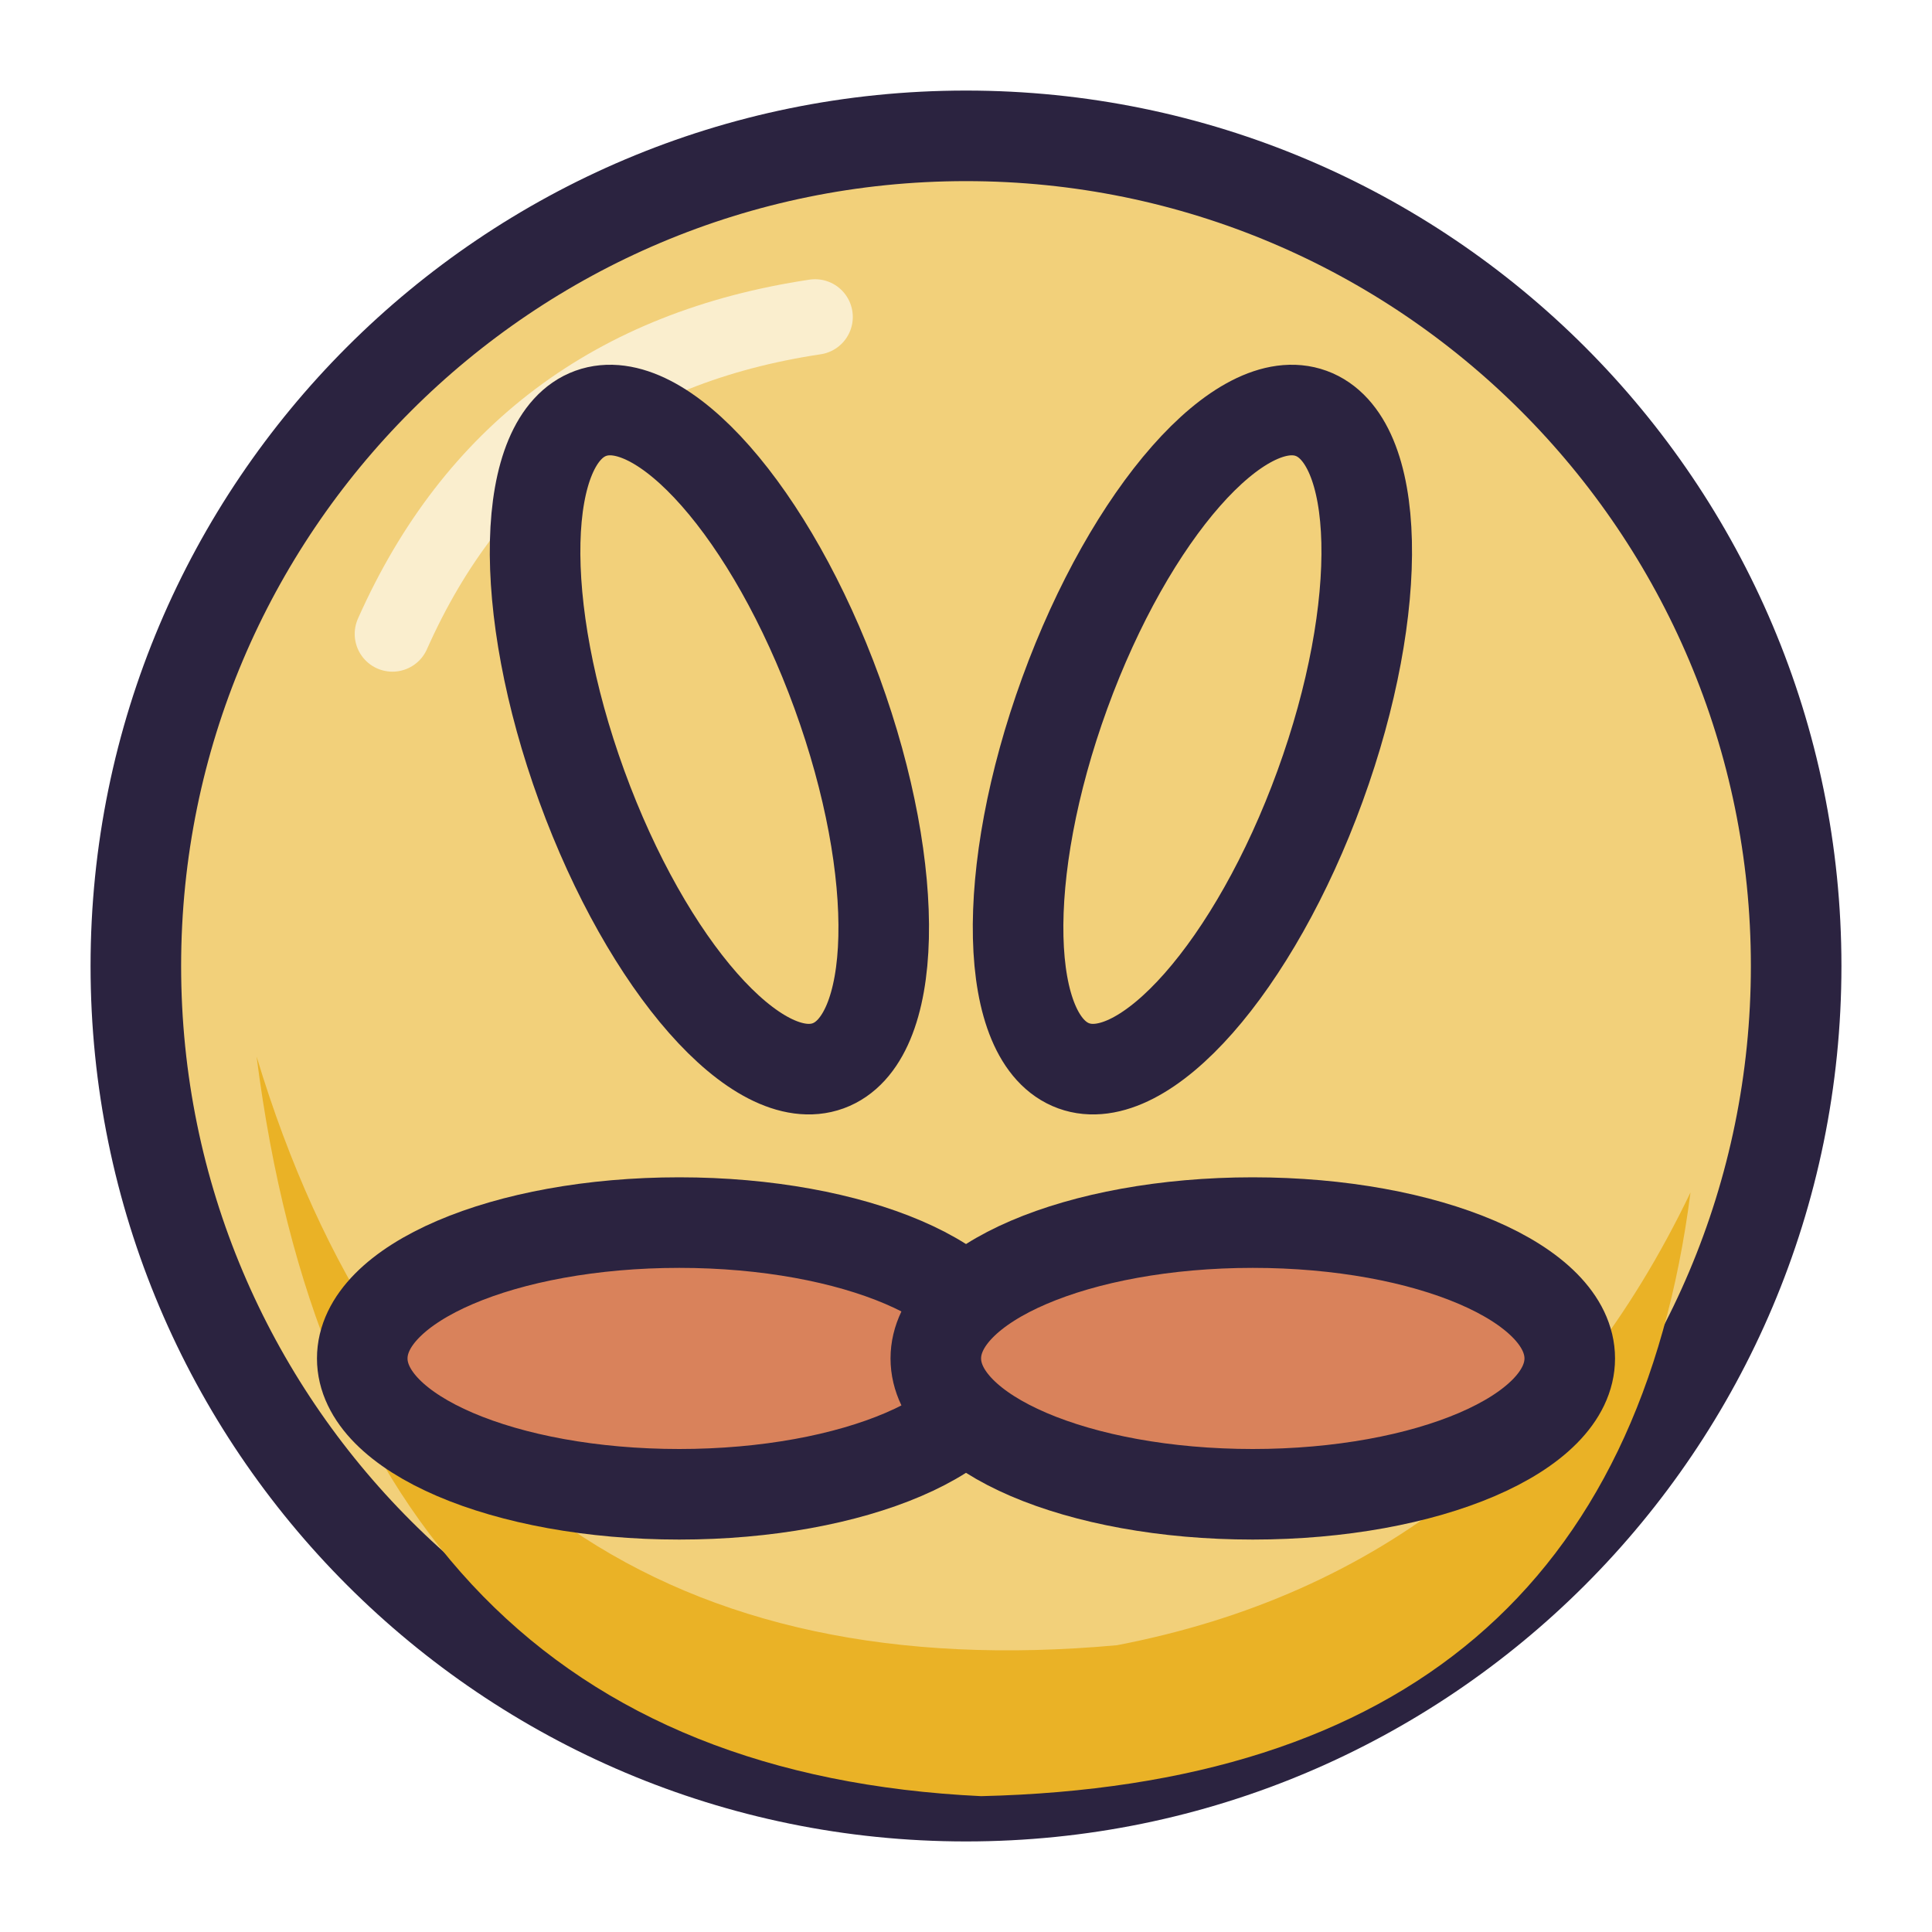
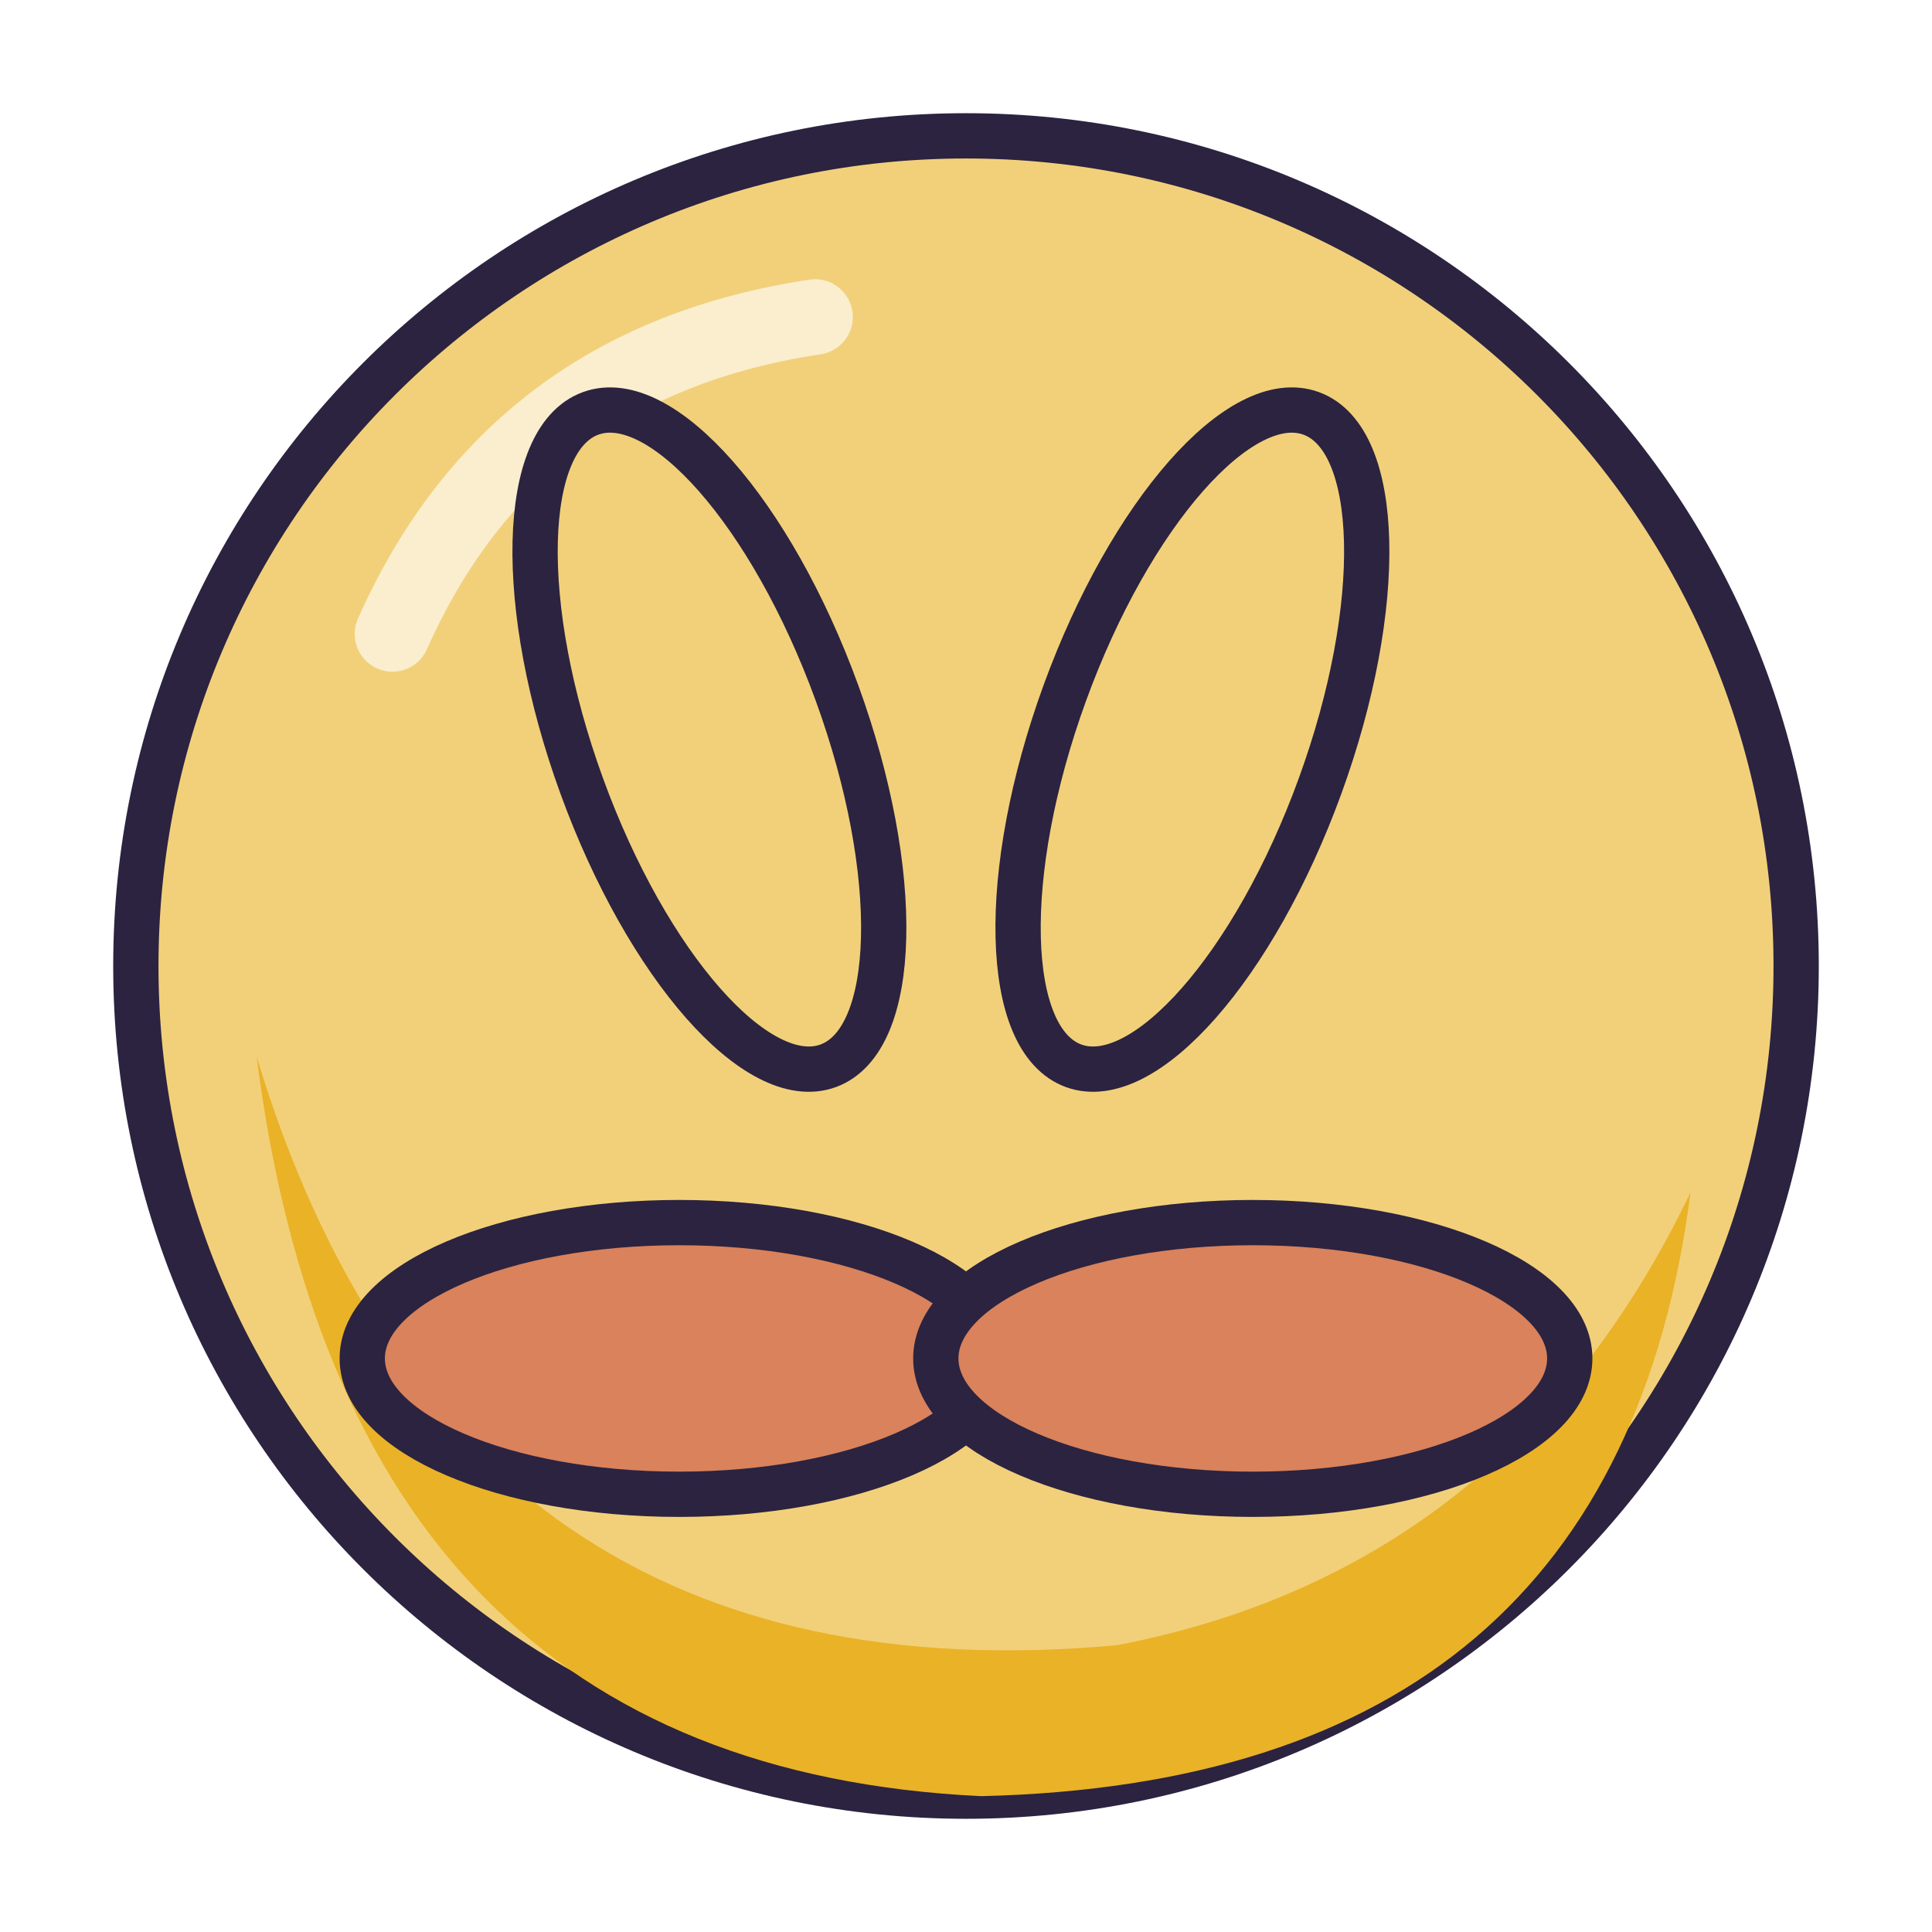
<svg xmlns="http://www.w3.org/2000/svg" version="1.1" viewBox="0 0 256 256" fill="none" stroke="#2B2340" stroke-width="6" stroke-linecap="round" stroke-linejoin="round">
-   <g transform="scale(2)">
+   <g transform="scale(2)" stroke-width="3">
    <ellipse cx="64" cy="64" rx="55" ry="55" fill="#F2D07A" />
    <path d="M17 70Q30 113 74 109Q100 104 112 79Q107 118 65 119Q23 117 17 70Z" fill="#EAB226" stroke="none" />
    <path d="M26 42Q34 24 54 21" fill="none" stroke="#FAEECE" stroke-width="5" />
    <g id="symbol">
      <ellipse cx="47" cy="49" rx="9" ry="23" fill="#F2D07A" transform="rotate(-20 47 49)" />
      <ellipse cx="79" cy="49" rx="9" ry="23" fill="#F2D07A" transform="rotate(20 79 49)" />
      <ellipse cx="45" cy="90" rx="21" ry="9" fill="#D9825B" />
      <ellipse cx="83" cy="90" rx="21" ry="9" fill="#D9825B" />
    </g>
  </g>
</svg>
